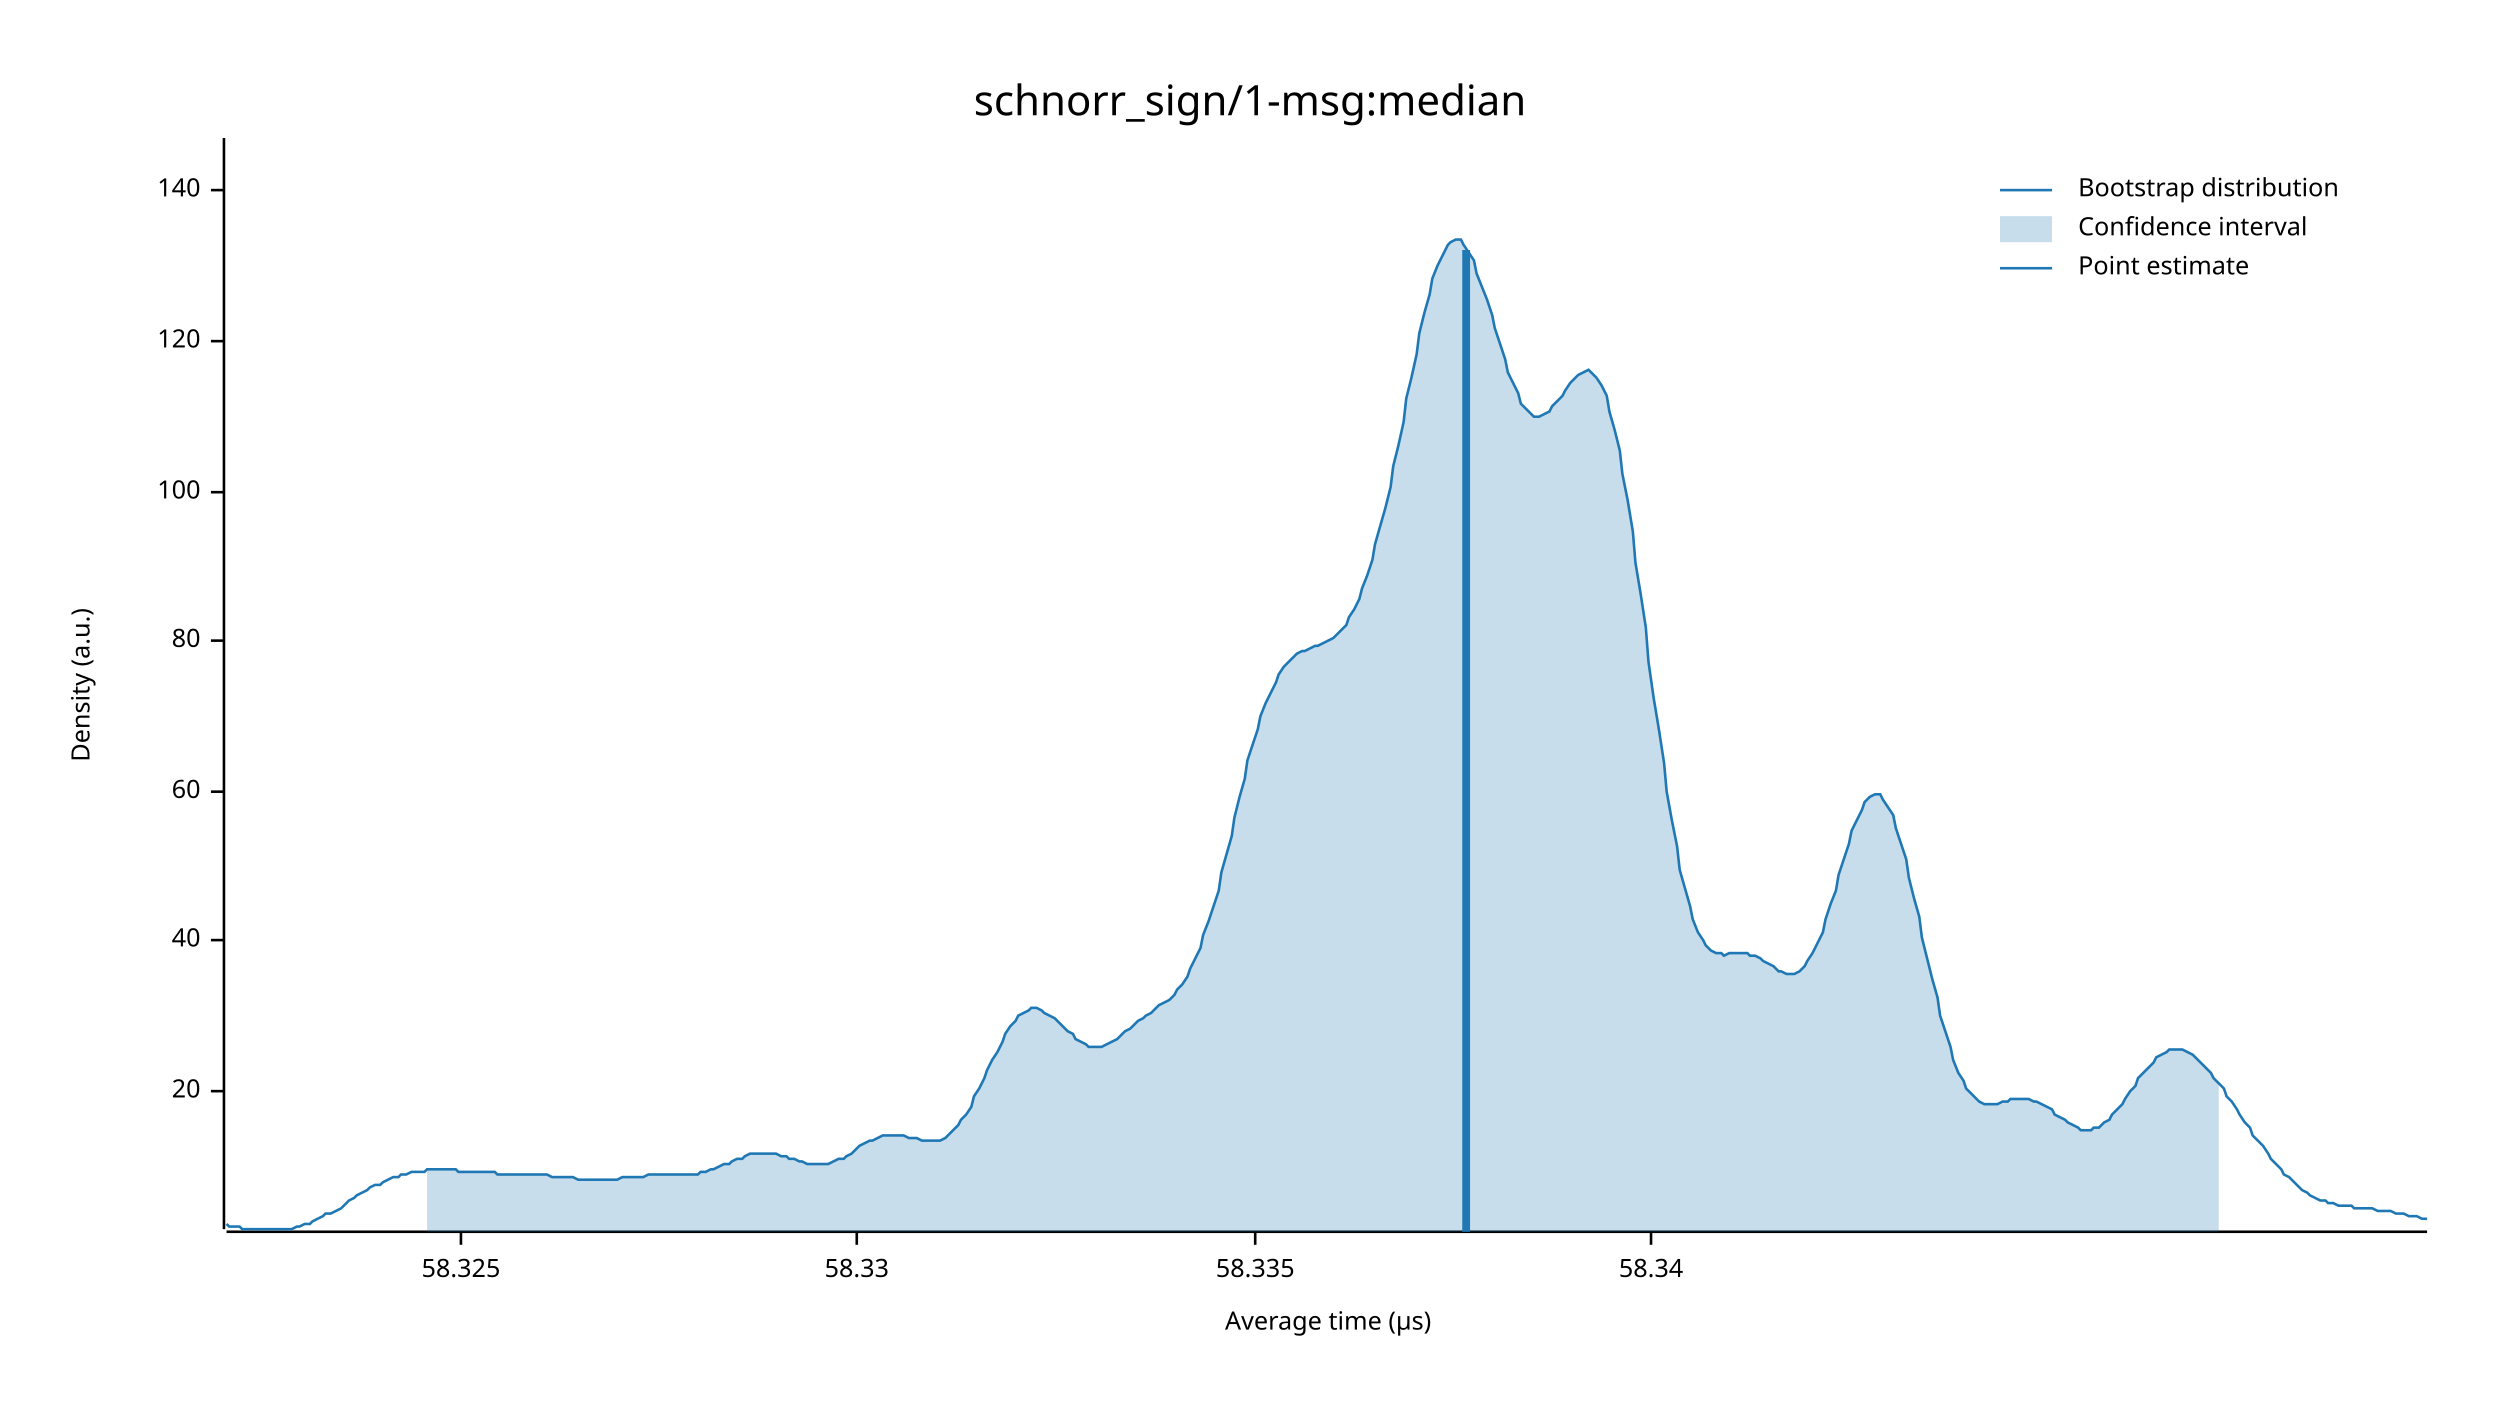
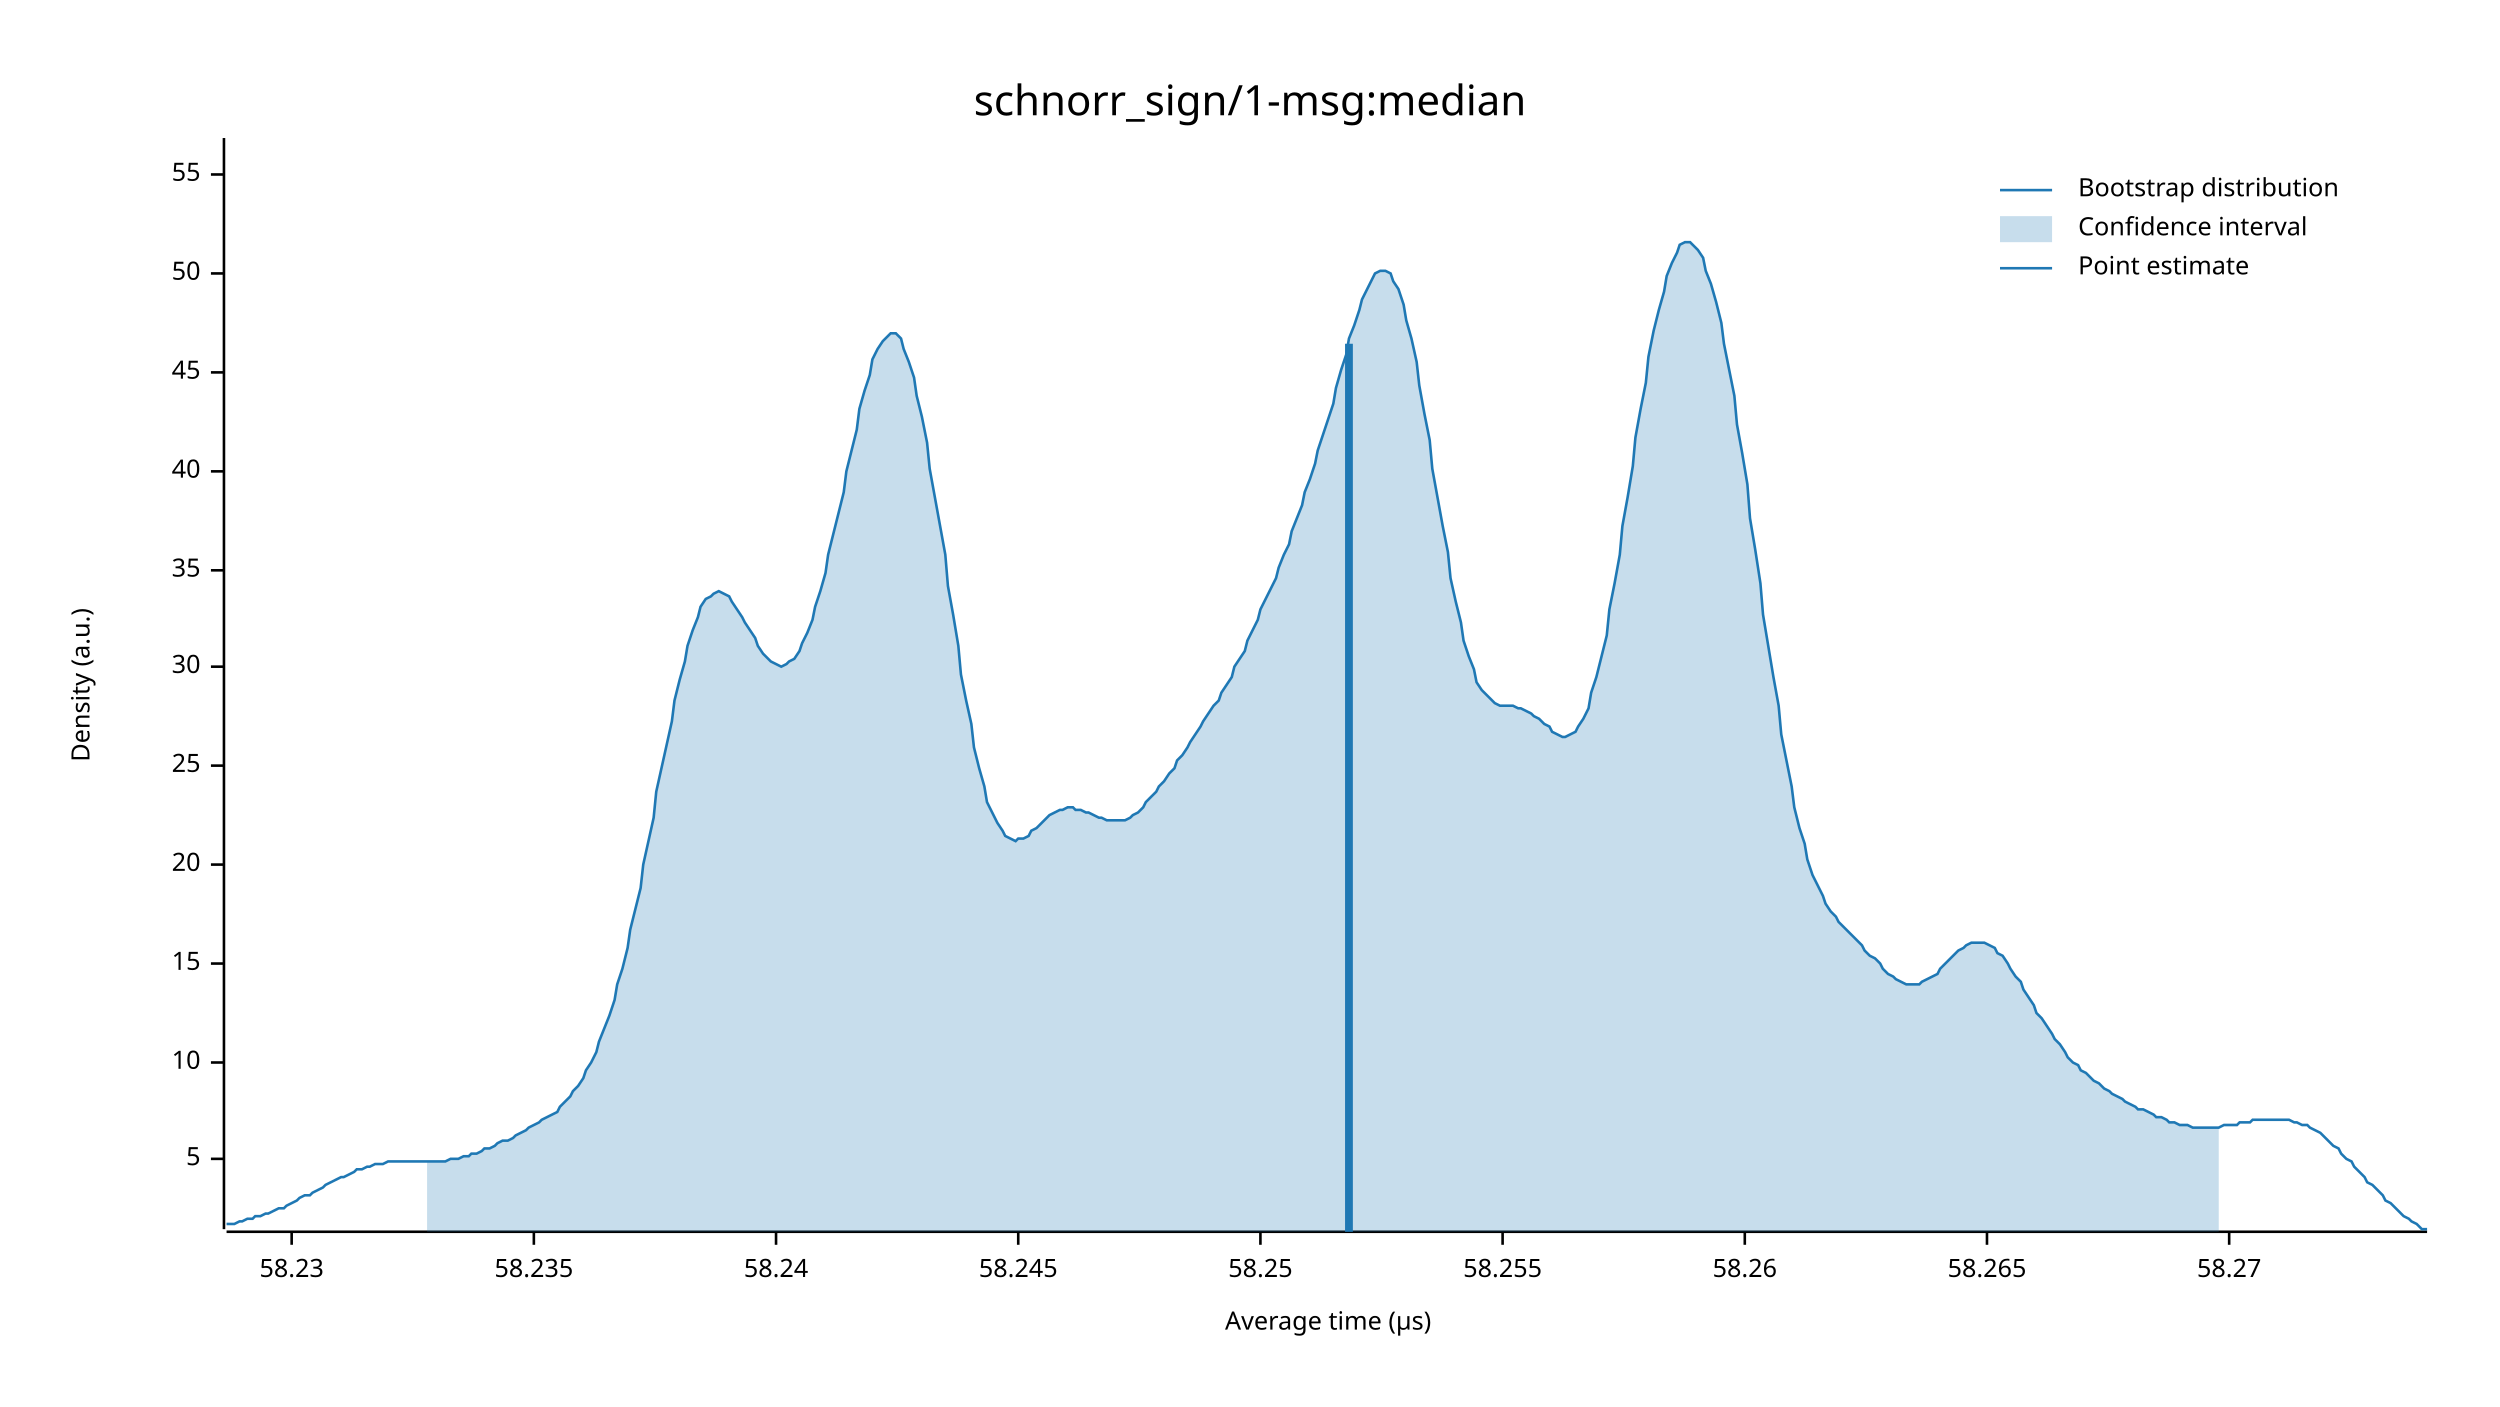
<svg xmlns="http://www.w3.org/2000/svg" width="960" height="540" viewBox="0 0 960 540">
  <text x="480" y="32" dy="0.76em" text-anchor="middle" font-family="sans-serif" font-size="16.129" opacity="1" fill="#000000">
schnorr_sign/1-msg:median
</text>
  <text x="27" y="263" dy="0.76em" text-anchor="middle" font-family="sans-serif" font-size="9.677" opacity="1" fill="#000000" transform="rotate(270, 27, 263)">
Density (a.u.)
</text>
  <text x="510" y="513" dy="-0.5ex" text-anchor="middle" font-family="sans-serif" font-size="9.677" opacity="1" fill="#000000">
Average time (µs)
</text>
  <polyline fill="none" opacity="1" stroke="#000000" stroke-width="1" points="86,53 86,472 " />
-   <text x="77" y="419" dy="0.5ex" text-anchor="end" font-family="sans-serif" font-size="9.677" opacity="1" fill="#000000">
+   <text x="77" y="445" dy="0.5ex" text-anchor="end" font-family="sans-serif" font-size="9.677" opacity="1" fill="#000000">
+ 5
+ </text>
+   <polyline fill="none" opacity="1" stroke="#000000" stroke-width="1" points="81,445 86,445 " />
+   <text x="77" y="408" dy="0.5ex" text-anchor="end" font-family="sans-serif" font-size="9.677" opacity="1" fill="#000000">
+ 10
+ </text>
+   <polyline fill="none" opacity="1" stroke="#000000" stroke-width="1" points="81,408 86,408 " />
+   <text x="77" y="370" dy="0.5ex" text-anchor="end" font-family="sans-serif" font-size="9.677" opacity="1" fill="#000000">
+ 15
+ </text>
+   <polyline fill="none" opacity="1" stroke="#000000" stroke-width="1" points="81,370 86,370 " />
+   <text x="77" y="332" dy="0.5ex" text-anchor="end" font-family="sans-serif" font-size="9.677" opacity="1" fill="#000000">
20
</text>
-   <polyline fill="none" opacity="1" stroke="#000000" stroke-width="1" points="81,419 86,419 " />
-   <text x="77" y="361" dy="0.5ex" text-anchor="end" font-family="sans-serif" font-size="9.677" opacity="1" fill="#000000">
+   <polyline fill="none" opacity="1" stroke="#000000" stroke-width="1" points="81,332 86,332 " />
+   <text x="77" y="294" dy="0.5ex" text-anchor="end" font-family="sans-serif" font-size="9.677" opacity="1" fill="#000000">
+ 25
+ </text>
+   <polyline fill="none" opacity="1" stroke="#000000" stroke-width="1" points="81,294 86,294 " />
+   <text x="77" y="256" dy="0.5ex" text-anchor="end" font-family="sans-serif" font-size="9.677" opacity="1" fill="#000000">
+ 30
+ </text>
+   <polyline fill="none" opacity="1" stroke="#000000" stroke-width="1" points="81,256 86,256 " />
+   <text x="77" y="219" dy="0.5ex" text-anchor="end" font-family="sans-serif" font-size="9.677" opacity="1" fill="#000000">
+ 35
+ </text>
+   <polyline fill="none" opacity="1" stroke="#000000" stroke-width="1" points="81,219 86,219 " />
+   <text x="77" y="181" dy="0.5ex" text-anchor="end" font-family="sans-serif" font-size="9.677" opacity="1" fill="#000000">
40
</text>
-   <polyline fill="none" opacity="1" stroke="#000000" stroke-width="1" points="81,361 86,361 " />
-   <text x="77" y="304" dy="0.5ex" text-anchor="end" font-family="sans-serif" font-size="9.677" opacity="1" fill="#000000">
- 60
+   <polyline fill="none" opacity="1" stroke="#000000" stroke-width="1" points="81,181 86,181 " />
+   <text x="77" y="143" dy="0.5ex" text-anchor="end" font-family="sans-serif" font-size="9.677" opacity="1" fill="#000000">
+ 45
</text>
-   <polyline fill="none" opacity="1" stroke="#000000" stroke-width="1" points="81,304 86,304 " />
-   <text x="77" y="246" dy="0.5ex" text-anchor="end" font-family="sans-serif" font-size="9.677" opacity="1" fill="#000000">
- 80
+   <polyline fill="none" opacity="1" stroke="#000000" stroke-width="1" points="81,143 86,143 " />
+   <text x="77" y="105" dy="0.5ex" text-anchor="end" font-family="sans-serif" font-size="9.677" opacity="1" fill="#000000">
+ 50
</text>
-   <polyline fill="none" opacity="1" stroke="#000000" stroke-width="1" points="81,246 86,246 " />
-   <text x="77" y="189" dy="0.5ex" text-anchor="end" font-family="sans-serif" font-size="9.677" opacity="1" fill="#000000">
- 100
+   <polyline fill="none" opacity="1" stroke="#000000" stroke-width="1" points="81,105 86,105 " />
+   <text x="77" y="67" dy="0.5ex" text-anchor="end" font-family="sans-serif" font-size="9.677" opacity="1" fill="#000000">
+ 55
</text>
-   <polyline fill="none" opacity="1" stroke="#000000" stroke-width="1" points="81,189 86,189 " />
-   <text x="77" y="131" dy="0.5ex" text-anchor="end" font-family="sans-serif" font-size="9.677" opacity="1" fill="#000000">
- 120
+   <polyline fill="none" opacity="1" stroke="#000000" stroke-width="1" points="81,67 86,67 " />
+   <polyline fill="none" opacity="1" stroke="#000000" stroke-width="1" points="87,473 932,473 " />
+   <text x="112" y="483" dy="0.76em" text-anchor="middle" font-family="sans-serif" font-size="9.677" opacity="1" fill="#000000">
+ 58.23
</text>
-   <polyline fill="none" opacity="1" stroke="#000000" stroke-width="1" points="81,131 86,131 " />
-   <text x="77" y="73" dy="0.5ex" text-anchor="end" font-family="sans-serif" font-size="9.677" opacity="1" fill="#000000">
- 140
+   <polyline fill="none" opacity="1" stroke="#000000" stroke-width="1" points="112,473 112,478 " />
+   <text x="205" y="483" dy="0.76em" text-anchor="middle" font-family="sans-serif" font-size="9.677" opacity="1" fill="#000000">
+ 58.235
</text>
-   <polyline fill="none" opacity="1" stroke="#000000" stroke-width="1" points="81,73 86,73 " />
-   <polyline fill="none" opacity="1" stroke="#000000" stroke-width="1" points="87,473 932,473 " />
-   <text x="177" y="483" dy="0.76em" text-anchor="middle" font-family="sans-serif" font-size="9.677" opacity="1" fill="#000000">
- 58.325
+   <polyline fill="none" opacity="1" stroke="#000000" stroke-width="1" points="205,473 205,478 " />
+   <text x="298" y="483" dy="0.76em" text-anchor="middle" font-family="sans-serif" font-size="9.677" opacity="1" fill="#000000">
+ 58.24
</text>
-   <polyline fill="none" opacity="1" stroke="#000000" stroke-width="1" points="177,473 177,478 " />
-   <text x="329" y="483" dy="0.76em" text-anchor="middle" font-family="sans-serif" font-size="9.677" opacity="1" fill="#000000">
- 58.33
+   <polyline fill="none" opacity="1" stroke="#000000" stroke-width="1" points="298,473 298,478 " />
+   <text x="391" y="483" dy="0.76em" text-anchor="middle" font-family="sans-serif" font-size="9.677" opacity="1" fill="#000000">
+ 58.245
</text>
-   <polyline fill="none" opacity="1" stroke="#000000" stroke-width="1" points="329,473 329,478 " />
-   <text x="482" y="483" dy="0.76em" text-anchor="middle" font-family="sans-serif" font-size="9.677" opacity="1" fill="#000000">
- 58.335
+   <polyline fill="none" opacity="1" stroke="#000000" stroke-width="1" points="391,473 391,478 " />
+   <text x="484" y="483" dy="0.76em" text-anchor="middle" font-family="sans-serif" font-size="9.677" opacity="1" fill="#000000">
+ 58.25
</text>
-   <polyline fill="none" opacity="1" stroke="#000000" stroke-width="1" points="482,473 482,478 " />
-   <text x="634" y="483" dy="0.76em" text-anchor="middle" font-family="sans-serif" font-size="9.677" opacity="1" fill="#000000">
- 58.34
+   <polyline fill="none" opacity="1" stroke="#000000" stroke-width="1" points="484,473 484,478 " />
+   <text x="577" y="483" dy="0.76em" text-anchor="middle" font-family="sans-serif" font-size="9.677" opacity="1" fill="#000000">
+ 58.255
</text>
-   <polyline fill="none" opacity="1" stroke="#000000" stroke-width="1" points="634,473 634,478 " />
-   <polyline fill="none" opacity="1" stroke="#1F78B4" stroke-width="1" points="87,470 88,471 90,471 92,471 93,472 95,472 97,472 98,472 100,472 102,472 103,472 105,472 107,472 109,472 110,472 112,472 114,471 115,471 117,470 119,470 120,469 122,468 124,467 125,466 127,466 129,465 131,464 132,463 134,461 136,460 137,459 139,458 141,457 142,456 144,455 146,455 147,454 149,453 151,452 153,452 154,451 156,451 158,450 159,450 161,450 163,450 164,449 166,449 168,449 169,449 171,449 173,449 175,449 176,450 178,450 180,450 181,450 183,450 185,450 186,450 188,450 190,450 191,451 193,451 195,451 197,451 198,451 200,451 202,451 203,451 205,451 207,451 208,451 210,451 212,452 214,452 215,452 217,452 219,452 220,452 222,453 224,453 225,453 227,453 229,453 230,453 232,453 234,453 236,453 237,453 239,452 241,452 242,452 244,452 246,452 247,452 249,451 251,451 252,451 254,451 256,451 258,451 259,451 261,451 263,451 264,451 266,451 268,451 269,450 271,450 273,449 274,449 276,448 278,447 280,447 281,446 283,445 285,445 286,444 288,443 290,443 291,443 293,443 295,443 296,443 298,443 300,444 302,444 303,445 305,445 307,446 308,446 310,447 312,447 313,447 315,447 317,447 318,447 320,446 322,445 324,445 325,444 327,443 329,441 330,440 332,439 334,438 335,438 337,437 339,436 341,436 342,436 344,436 346,436 347,436 349,437 351,437 352,437 354,438 356,438 357,438 359,438 361,438 363,437 364,436 366,434 368,432 369,430 371,428 373,425 374,421 376,418 378,414 379,411 381,407 383,404 385,400 386,397 388,394 390,392 391,390 393,389 395,388 396,387 398,387 400,388 401,389 403,390 405,391 407,393 408,394 410,396 412,397 413,399 415,400 417,401 418,402 420,402 422,402 423,402 425,401 427,400 429,399 430,398 432,396 434,395 435,394 437,392 439,391 440,390 442,389 444,387 445,386 447,385 449,384 451,382 452,380 454,378 456,375 457,372 459,368 461,364 462,359 464,354 466,348 468,342 469,335 471,328 473,321 474,314 476,306 478,299 479,292 481,286 483,280 484,275 486,270 488,266 490,262 491,259 493,256 495,254 496,253 498,251 500,250 501,250 503,249 505,248 506,248 508,247 510,246 512,245 513,244 515,242 517,240 518,237 520,234 522,230 523,226 525,221 527,215 528,209 530,202 532,195 534,187 535,179 537,171 539,162 540,153 542,145 544,136 545,128 547,120 549,113 550,107 552,102 554,98 556,94 557,93 559,92 561,92 562,94 564,97 566,100 567,105 569,110 571,115 573,121 574,126 576,132 578,138 579,143 581,147 583,151 584,155 586,157 588,159 589,160 591,160 593,159 595,158 596,156 598,154 600,152 601,150 603,147 605,145 606,144 608,143 610,142 611,143 613,145 615,148 617,152 618,158 620,165 622,173 623,182 625,192 627,204 628,216 630,228 632,241 633,254 635,268 637,280 639,293 640,304 642,315 644,325 645,334 647,341 649,348 650,353 652,358 654,361 655,363 657,365 659,366 661,366 662,367 664,366 666,366 667,366 669,366 671,366 672,367 674,367 676,368 677,369 679,370 681,371 683,373 684,373 686,374 688,374 689,374 691,373 693,371 694,369 696,366 698,362 700,358 701,353 703,347 705,342 706,336 708,330 710,324 711,319 713,315 715,311 716,308 718,306 720,305 722,305 723,307 725,310 727,313 728,318 730,324 732,330 733,337 735,345 737,352 738,360 740,368 742,376 744,383 745,390 747,396 749,402 750,407 752,412 754,415 755,418 757,420 759,422 760,423 762,424 764,424 766,424 767,424 769,423 771,423 772,422 774,422 776,422 777,422 779,422 781,423 782,423 784,424 786,425 788,426 789,428 791,429 793,430 794,431 796,432 798,433 799,434 801,434 803,434 804,433 806,433 808,431 810,430 811,428 813,426 815,424 816,422 818,419 820,417 821,414 823,412 825,410 827,408 828,406 830,405 832,404 833,403 835,403 837,403 838,403 840,404 842,405 843,406 845,408 847,410 849,412 850,414 852,416 854,418 855,421 857,423 859,426 860,428 862,431 864,433 865,436 867,438 869,440 871,443 872,445 874,447 876,449 877,451 879,452 881,454 882,455 884,457 886,458 887,459 889,460 891,461 893,461 894,462 896,462 898,463 899,463 901,463 903,463 904,464 906,464 908,464 909,464 911,464 913,465 915,465 916,465 918,465 920,466 921,466 923,466 925,467 926,467 928,467 930,468 932,468 " />
-   <polygon opacity="0.25" fill="#1F78B4" points="164,449 166,449 168,449 169,449 171,449 173,449 175,449 176,450 178,450 180,450 181,450 183,450 185,450 186,450 188,450 190,450 191,451 193,451 195,451 197,451 198,451 200,451 202,451 203,451 205,451 207,451 208,451 210,451 212,452 214,452 215,452 217,452 219,452 220,452 222,453 224,453 225,453 227,453 229,453 230,453 232,453 234,453 236,453 237,453 239,452 241,452 242,452 244,452 246,452 247,452 249,451 251,451 252,451 254,451 256,451 258,451 259,451 261,451 263,451 264,451 266,451 268,451 269,450 271,450 273,449 274,449 276,448 278,447 280,447 281,446 283,445 285,445 286,444 288,443 290,443 291,443 293,443 295,443 296,443 298,443 300,444 302,444 303,445 305,445 307,446 308,446 310,447 312,447 313,447 315,447 317,447 318,447 320,446 322,445 324,445 325,444 327,443 329,441 330,440 332,439 334,438 335,438 337,437 339,436 341,436 342,436 344,436 346,436 347,436 349,437 351,437 352,437 354,438 356,438 357,438 359,438 361,438 363,437 364,436 366,434 368,432 369,430 371,428 373,425 374,421 376,418 378,414 379,411 381,407 383,404 385,400 386,397 388,394 390,392 391,390 393,389 395,388 396,387 398,387 400,388 401,389 403,390 405,391 407,393 408,394 410,396 412,397 413,399 415,400 417,401 418,402 420,402 422,402 423,402 425,401 427,400 429,399 430,398 432,396 434,395 435,394 437,392 439,391 440,390 442,389 444,387 445,386 447,385 449,384 451,382 452,380 454,378 456,375 457,372 459,368 461,364 462,359 464,354 466,348 468,342 469,335 471,328 473,321 474,314 476,306 478,299 479,292 481,286 483,280 484,275 486,270 488,266 490,262 491,259 493,256 495,254 496,253 498,251 500,250 501,250 503,249 505,248 506,248 508,247 510,246 512,245 513,244 515,242 517,240 518,237 520,234 522,230 523,226 525,221 527,215 528,209 530,202 532,195 534,187 535,179 537,171 539,162 540,153 542,145 544,136 545,128 547,120 549,113 550,107 552,102 554,98 556,94 557,93 559,92 561,92 562,94 564,97 566,100 567,105 569,110 571,115 573,121 574,126 576,132 578,138 579,143 581,147 583,151 584,155 586,157 588,159 589,160 591,160 593,159 595,158 596,156 598,154 600,152 601,150 603,147 605,145 606,144 608,143 610,142 611,143 613,145 615,148 617,152 618,158 620,165 622,173 623,182 625,192 627,204 628,216 630,228 632,241 633,254 635,268 637,280 639,293 640,304 642,315 644,325 645,334 647,341 649,348 650,353 652,358 654,361 655,363 657,365 659,366 661,366 662,367 664,366 666,366 667,366 669,366 671,366 672,367 674,367 676,368 677,369 679,370 681,371 683,373 684,373 686,374 688,374 689,374 691,373 693,371 694,369 696,366 698,362 700,358 701,353 703,347 705,342 706,336 708,330 710,324 711,319 713,315 715,311 716,308 718,306 720,305 722,305 723,307 725,310 727,313 728,318 730,324 732,330 733,337 735,345 737,352 738,360 740,368 742,376 744,383 745,390 747,396 749,402 750,407 752,412 754,415 755,418 757,420 759,422 760,423 762,424 764,424 766,424 767,424 769,423 771,423 772,422 774,422 776,422 777,422 779,422 781,423 782,423 784,424 786,425 788,426 789,428 791,429 793,430 794,431 796,432 798,433 799,434 801,434 803,434 804,433 806,433 808,431 810,430 811,428 813,426 815,424 816,422 818,419 820,417 821,414 823,412 825,410 827,408 828,406 830,405 832,404 833,403 835,403 837,403 838,403 840,404 842,405 843,406 845,408 847,410 849,412 850,414 852,416 852,473 164,473 " />
-   <polyline fill="none" opacity="1" stroke="#1F78B4" stroke-width="3" points="563,473 563,96 " />
+   <polyline fill="none" opacity="1" stroke="#000000" stroke-width="1" points="577,473 577,478 " />
+   <text x="670" y="483" dy="0.76em" text-anchor="middle" font-family="sans-serif" font-size="9.677" opacity="1" fill="#000000">
+ 58.26
+ </text>
+   <polyline fill="none" opacity="1" stroke="#000000" stroke-width="1" points="670,473 670,478 " />
+   <text x="763" y="483" dy="0.76em" text-anchor="middle" font-family="sans-serif" font-size="9.677" opacity="1" fill="#000000">
+ 58.265
+ </text>
+   <polyline fill="none" opacity="1" stroke="#000000" stroke-width="1" points="763,473 763,478 " />
+   <text x="856" y="483" dy="0.76em" text-anchor="middle" font-family="sans-serif" font-size="9.677" opacity="1" fill="#000000">
+ 58.27
+ </text>
+   <polyline fill="none" opacity="1" stroke="#000000" stroke-width="1" points="856,473 856,478 " />
+   <polyline fill="none" opacity="1" stroke="#1F78B4" stroke-width="1" points="87,470 88,470 90,470 92,469 93,469 95,468 97,468 98,467 100,467 102,466 103,466 105,465 107,464 109,464 110,463 112,462 114,461 115,460 117,459 119,459 120,458 122,457 124,456 125,455 127,454 129,453 131,452 132,452 134,451 136,450 137,449 139,449 141,448 142,448 144,447 146,447 147,447 149,446 151,446 153,446 154,446 156,446 158,446 159,446 161,446 163,446 164,446 166,446 168,446 169,446 171,446 173,445 175,445 176,445 178,444 180,444 181,443 183,443 185,442 186,441 188,441 190,440 191,439 193,438 195,438 197,437 198,436 200,435 202,434 203,433 205,432 207,431 208,430 210,429 212,428 214,427 215,425 217,423 219,421 220,419 222,417 224,414 225,411 227,408 229,404 230,400 232,395 234,390 236,384 237,378 239,372 241,364 242,357 244,349 246,341 247,332 249,323 251,314 252,304 254,295 256,286 258,277 259,269 261,261 263,254 264,248 266,242 268,237 269,233 271,230 273,229 274,228 276,227 278,228 280,229 281,231 283,234 285,237 286,239 288,242 290,245 291,248 293,251 295,253 296,254 298,255 300,256 302,255 303,254 305,253 307,250 308,247 310,243 312,238 313,233 315,227 317,220 318,213 320,205 322,197 324,189 325,181 327,173 329,165 330,157 332,150 334,144 335,138 337,134 339,131 341,129 342,128 344,128 346,130 347,134 349,139 351,145 352,152 354,160 356,170 357,180 359,191 361,202 363,213 364,225 366,236 368,248 369,259 371,269 373,278 374,287 376,295 378,302 379,308 381,312 383,316 385,319 386,321 388,322 390,323 391,322 393,322 395,321 396,319 398,318 400,316 401,315 403,313 405,312 407,311 408,311 410,310 412,310 413,311 415,311 417,312 418,312 420,313 422,314 423,314 425,315 427,315 429,315 430,315 432,315 434,314 435,313 437,312 439,310 440,308 442,306 444,304 445,302 447,300 449,297 451,295 452,292 454,290 456,287 457,285 459,282 461,279 462,277 464,274 466,271 468,269 469,266 471,263 473,260 474,256 476,253 478,250 479,246 481,242 483,238 484,234 486,230 488,226 490,222 491,218 493,213 495,209 496,204 498,199 500,194 501,189 503,184 505,178 506,173 508,167 510,161 512,155 513,149 515,142 517,136 518,130 520,125 522,119 523,115 525,111 527,107 528,105 530,104 532,104 534,105 535,108 537,111 539,117 540,123 542,130 544,139 545,148 547,159 549,169 550,180 552,191 554,202 556,212 557,222 559,231 561,239 562,246 564,252 566,257 567,262 569,265 571,267 573,269 574,270 576,271 578,271 579,271 581,271 583,272 584,272 586,273 588,274 589,275 591,276 593,278 595,279 596,281 598,282 600,283 601,283 603,282 605,281 606,279 608,276 610,272 611,266 613,260 615,252 617,244 618,234 620,224 622,213 623,202 625,191 627,179 628,168 630,157 632,147 633,137 635,127 637,119 639,112 640,106 642,101 644,97 645,94 647,93 649,93 650,94 652,96 654,99 655,104 657,109 659,116 661,124 662,132 664,142 666,152 667,163 669,174 671,186 672,199 674,211 676,224 677,236 679,248 681,260 683,271 684,282 686,292 688,302 689,310 691,318 693,324 694,330 696,336 698,340 700,344 701,347 703,350 705,352 706,354 708,356 710,358 711,359 713,361 715,363 716,365 718,367 720,368 722,370 723,372 725,374 727,375 728,376 730,377 732,378 733,378 735,378 737,378 738,377 740,376 742,375 744,374 745,372 747,370 749,368 750,367 752,365 754,364 755,363 757,362 759,362 760,362 762,362 764,363 766,364 767,366 769,367 771,370 772,372 774,375 776,377 777,380 779,383 781,386 782,389 784,391 786,394 788,397 789,399 791,401 793,404 794,406 796,408 798,409 799,411 801,412 803,414 804,415 806,416 808,418 810,419 811,420 813,421 815,422 816,423 818,424 820,425 821,426 823,426 825,427 827,428 828,429 830,429 832,430 833,431 835,431 837,432 838,432 840,432 842,433 843,433 845,433 847,433 849,433 850,433 852,433 854,432 855,432 857,432 859,432 860,431 862,431 864,431 865,430 867,430 869,430 871,430 872,430 874,430 876,430 877,430 879,430 881,431 882,431 884,432 886,432 887,433 889,434 891,435 893,437 894,438 896,440 898,441 899,443 901,445 903,446 904,448 906,450 908,452 909,454 911,455 913,457 915,459 916,461 918,462 920,464 921,465 923,467 925,468 926,469 928,470 930,472 932,472 " />
+   <polygon opacity="0.25" fill="#1F78B4" points="164,446 166,446 168,446 169,446 171,446 173,445 175,445 176,445 178,444 180,444 181,443 183,443 185,442 186,441 188,441 190,440 191,439 193,438 195,438 197,437 198,436 200,435 202,434 203,433 205,432 207,431 208,430 210,429 212,428 214,427 215,425 217,423 219,421 220,419 222,417 224,414 225,411 227,408 229,404 230,400 232,395 234,390 236,384 237,378 239,372 241,364 242,357 244,349 246,341 247,332 249,323 251,314 252,304 254,295 256,286 258,277 259,269 261,261 263,254 264,248 266,242 268,237 269,233 271,230 273,229 274,228 276,227 278,228 280,229 281,231 283,234 285,237 286,239 288,242 290,245 291,248 293,251 295,253 296,254 298,255 300,256 302,255 303,254 305,253 307,250 308,247 310,243 312,238 313,233 315,227 317,220 318,213 320,205 322,197 324,189 325,181 327,173 329,165 330,157 332,150 334,144 335,138 337,134 339,131 341,129 342,128 344,128 346,130 347,134 349,139 351,145 352,152 354,160 356,170 357,180 359,191 361,202 363,213 364,225 366,236 368,248 369,259 371,269 373,278 374,287 376,295 378,302 379,308 381,312 383,316 385,319 386,321 388,322 390,323 391,322 393,322 395,321 396,319 398,318 400,316 401,315 403,313 405,312 407,311 408,311 410,310 412,310 413,311 415,311 417,312 418,312 420,313 422,314 423,314 425,315 427,315 429,315 430,315 432,315 434,314 435,313 437,312 439,310 440,308 442,306 444,304 445,302 447,300 449,297 451,295 452,292 454,290 456,287 457,285 459,282 461,279 462,277 464,274 466,271 468,269 469,266 471,263 473,260 474,256 476,253 478,250 479,246 481,242 483,238 484,234 486,230 488,226 490,222 491,218 493,213 495,209 496,204 498,199 500,194 501,189 503,184 505,178 506,173 508,167 510,161 512,155 513,149 515,142 517,136 518,130 520,125 522,119 523,115 525,111 527,107 528,105 530,104 532,104 534,105 535,108 537,111 539,117 540,123 542,130 544,139 545,148 547,159 549,169 550,180 552,191 554,202 556,212 557,222 559,231 561,239 562,246 564,252 566,257 567,262 569,265 571,267 573,269 574,270 576,271 578,271 579,271 581,271 583,272 584,272 586,273 588,274 589,275 591,276 593,278 595,279 596,281 598,282 600,283 601,283 603,282 605,281 606,279 608,276 610,272 611,266 613,260 615,252 617,244 618,234 620,224 622,213 623,202 625,191 627,179 628,168 630,157 632,147 633,137 635,127 637,119 639,112 640,106 642,101 644,97 645,94 647,93 649,93 650,94 652,96 654,99 655,104 657,109 659,116 661,124 662,132 664,142 666,152 667,163 669,174 671,186 672,199 674,211 676,224 677,236 679,248 681,260 683,271 684,282 686,292 688,302 689,310 691,318 693,324 694,330 696,336 698,340 700,344 701,347 703,350 705,352 706,354 708,356 710,358 711,359 713,361 715,363 716,365 718,367 720,368 722,370 723,372 725,374 727,375 728,376 730,377 732,378 733,378 735,378 737,378 738,377 740,376 742,375 744,374 745,372 747,370 749,368 750,367 752,365 754,364 755,363 757,362 759,362 760,362 762,362 764,363 766,364 767,366 769,367 771,370 772,372 774,375 776,377 777,380 779,383 781,386 782,389 784,391 786,394 788,397 789,399 791,401 793,404 794,406 796,408 798,409 799,411 801,412 803,414 804,415 806,416 808,418 810,419 811,420 813,421 815,422 816,423 818,424 820,425 821,426 823,426 825,427 827,428 828,429 830,429 832,430 833,431 835,431 837,432 838,432 840,432 842,433 843,433 845,433 847,433 849,433 850,433 852,433 852,473 164,473 " />
+   <polyline fill="none" opacity="1" stroke="#1F78B4" stroke-width="3" points="518,473 518,132 " />
  <text x="798" y="68" dy="0.76em" text-anchor="start" font-family="sans-serif" font-size="9.677" opacity="1" fill="#000000">
Bootstrap distribution
</text>
  <text x="798" y="83" dy="0.76em" text-anchor="start" font-family="sans-serif" font-size="9.677" opacity="1" fill="#000000">
Confidence interval
</text>
  <text x="798" y="98" dy="0.76em" text-anchor="start" font-family="sans-serif" font-size="9.677" opacity="1" fill="#000000">
Point estimate
</text>
  <polyline fill="none" opacity="1" stroke="#1F78B4" stroke-width="1" points="768,73 788,73 " />
  <rect x="768" y="83" width="20" height="10" opacity="0.25" fill="#1F78B4" stroke="none" />
  <polyline fill="none" opacity="1" stroke="#1F78B4" stroke-width="1" points="768,103 788,103 " />
</svg>
